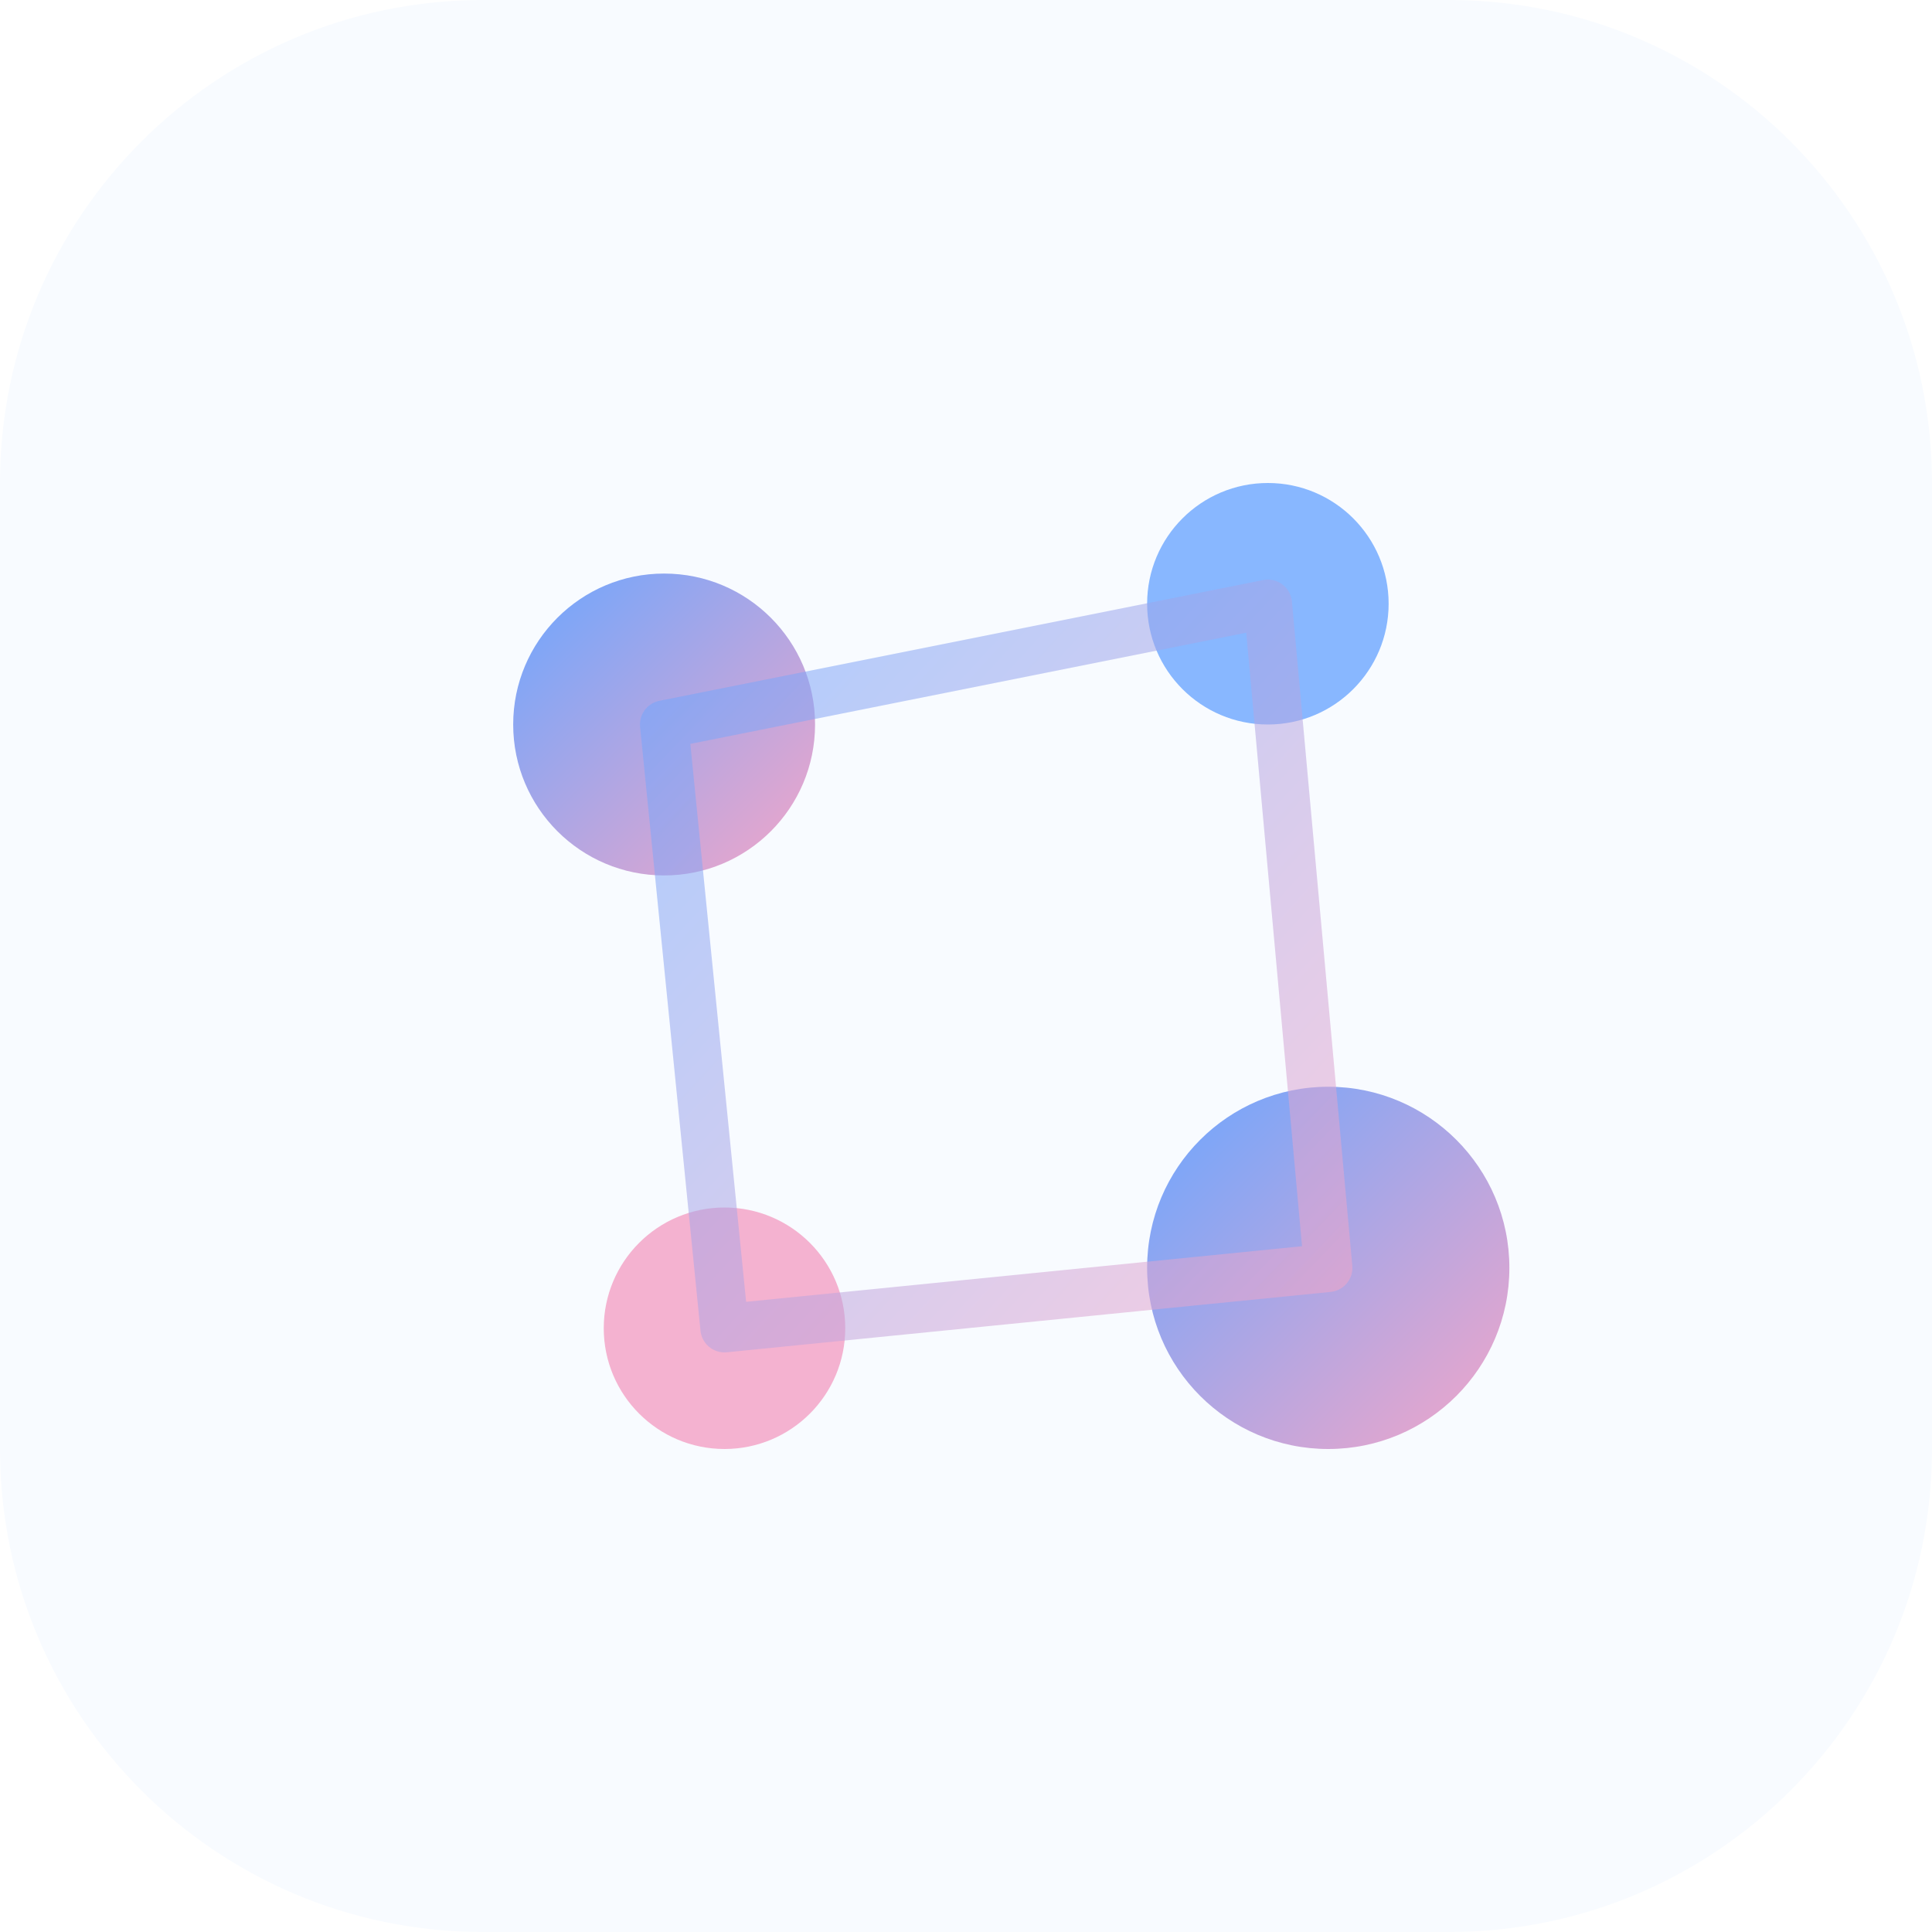
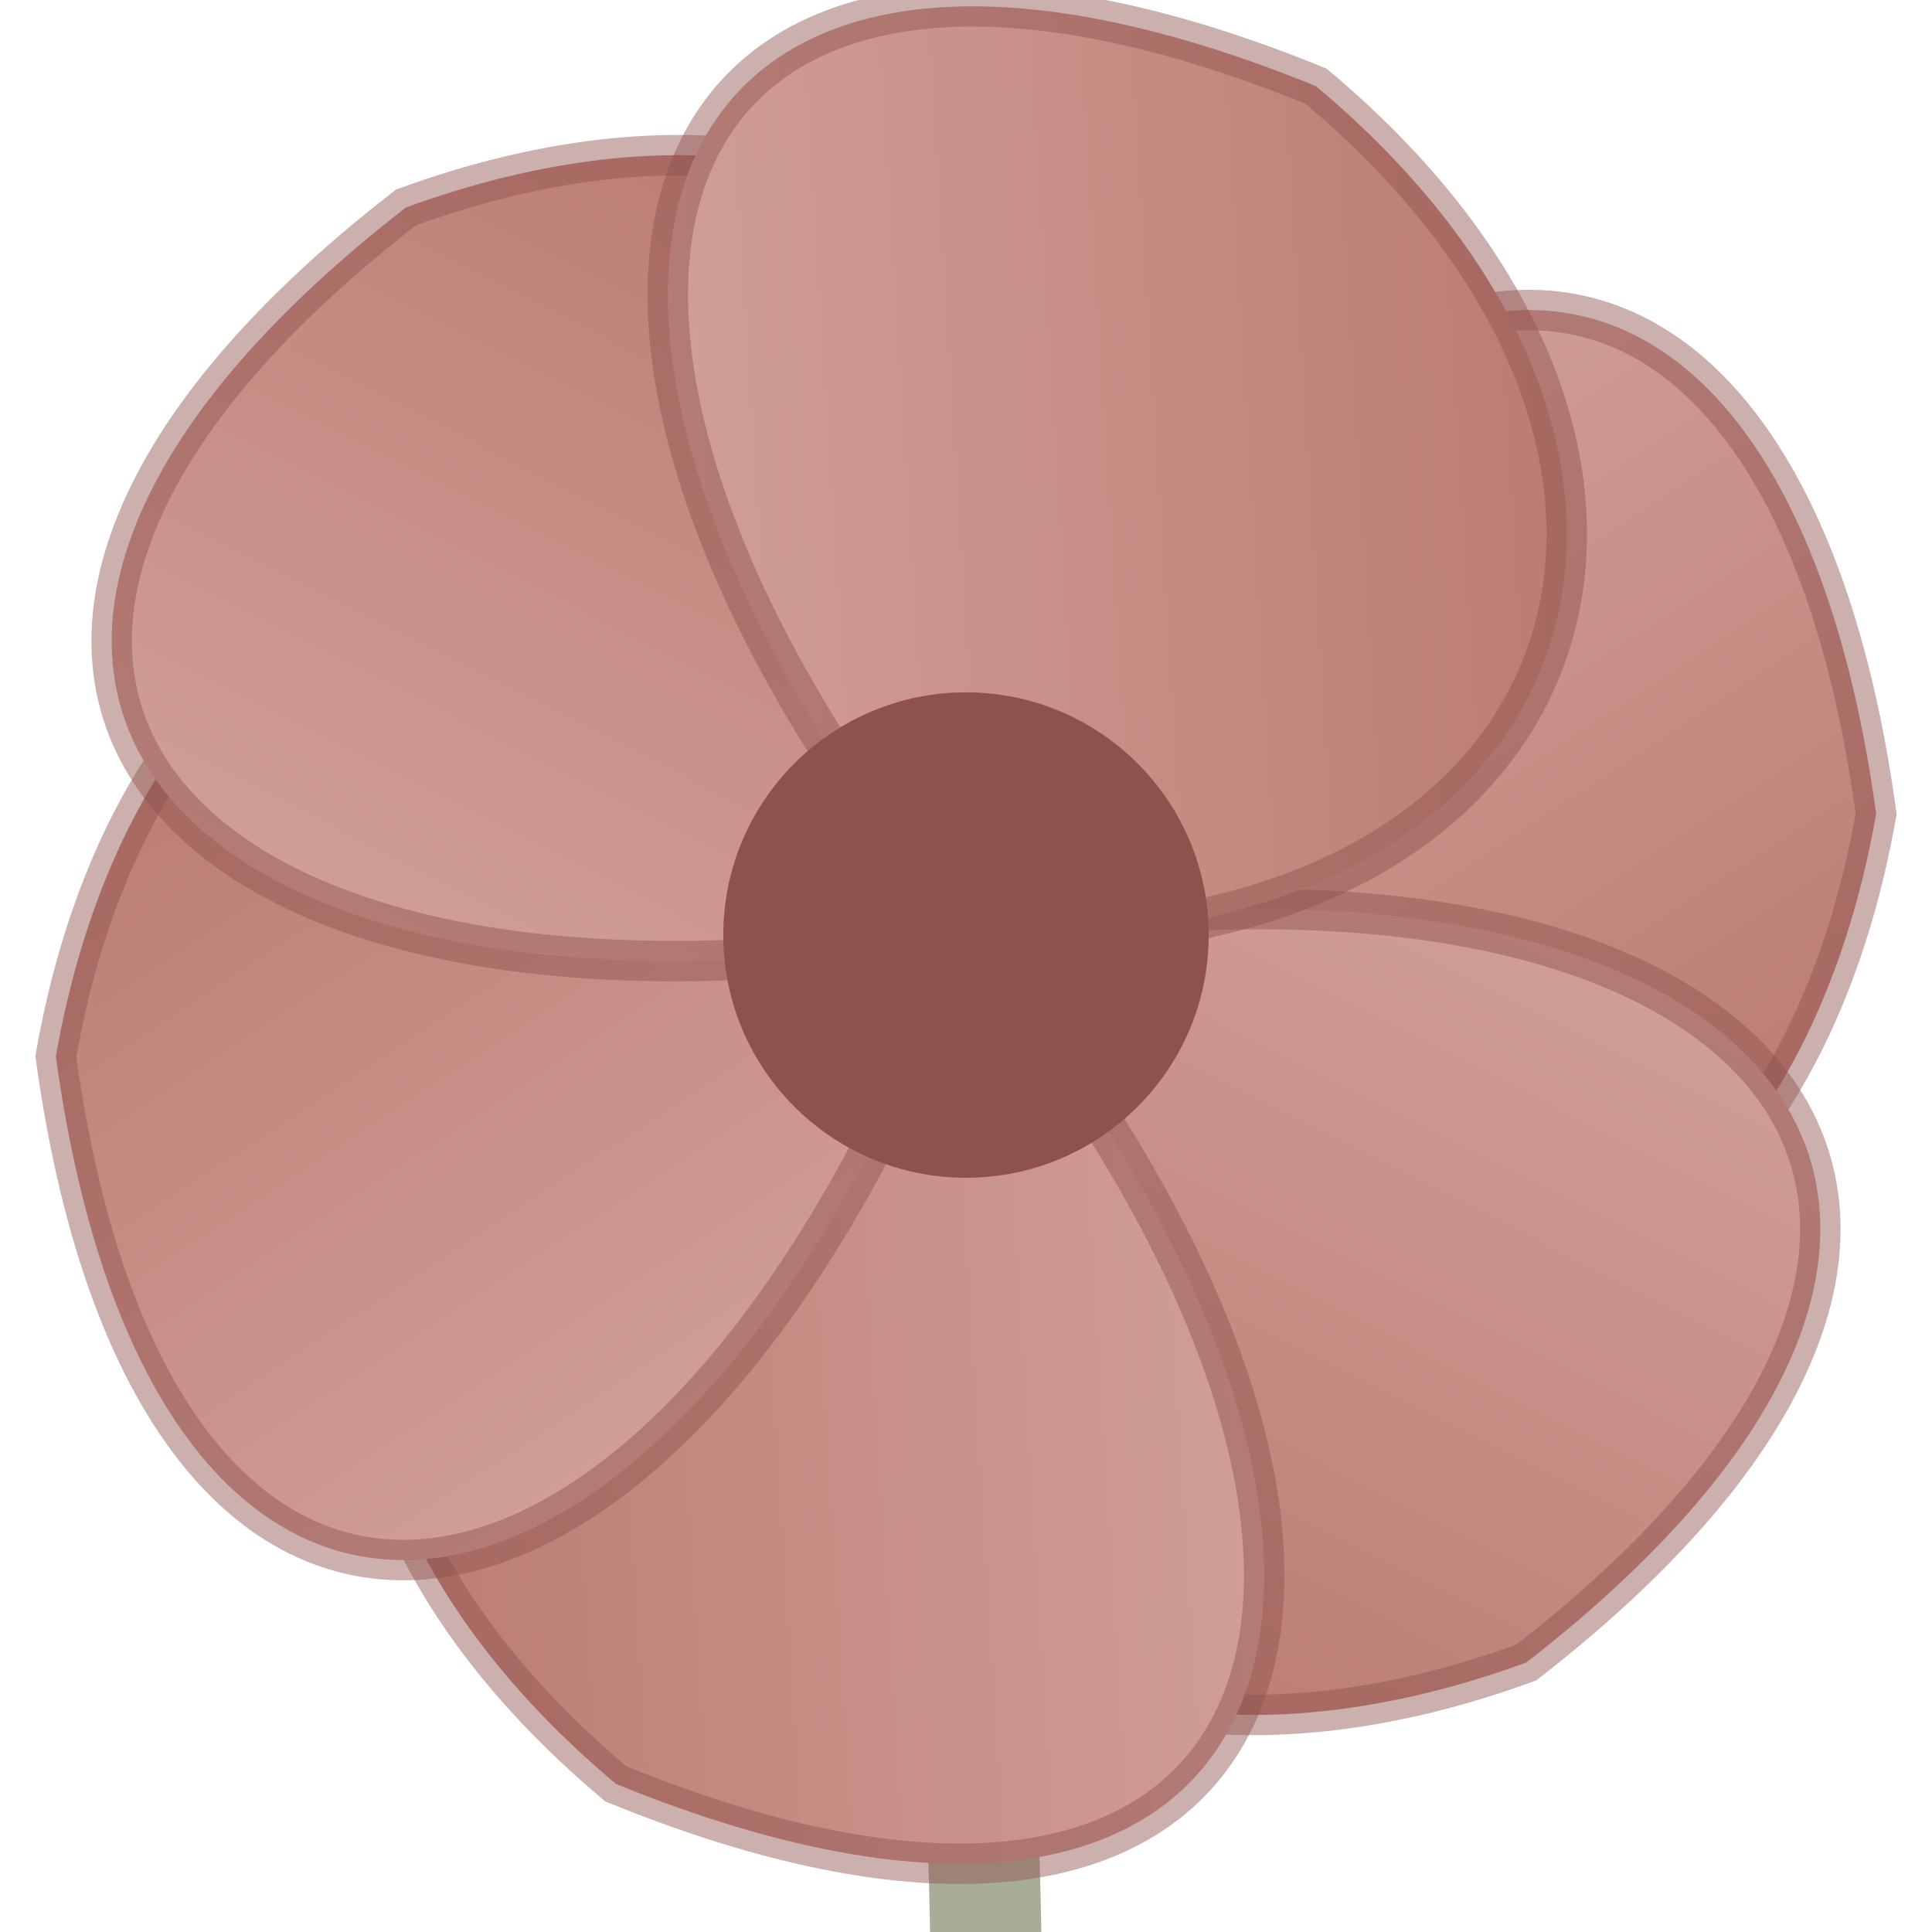
<svg xmlns="http://www.w3.org/2000/svg" viewBox="0 0 64 64" width="64" height="64">
  <defs>
-     <linearGradient id="g" x1="0" y1="0" x2="1" y2="1">
-       <stop offset="0" stop-color="#6BA6FF" />
-       <stop offset="1" stop-color="#F3A6C8" />
+     <linearGradient id="petal" x1="0.2" y1="0" x2="0.8" y2="1">
+       <stop offset="0" stop-color="#D4A59E" />
+       <stop offset="1" stop-color="#B9786F" />
    </linearGradient>
  </defs>
-   <rect width="64" height="64" rx="16" fill="#F8FBFF" />
-   <circle cx="22" cy="24" r="5" fill="url(#g)" />
-   <circle cx="42" cy="20" r="4" fill="#6BA6FF" opacity="0.8" />
-   <circle cx="44" cy="42" r="6" fill="url(#g)" />
-   <circle cx="24" cy="44" r="4" fill="#F3A6C8" opacity="0.85" />
-   <path d="M22 24 L42 20 M42 20 L44 42 M44 42 L24 44 M24 44 L22 24" stroke="url(#g)" stroke-width="1.6" fill="none" opacity="0.55" stroke-linecap="round" />
+   <g transform="translate(32 36) scale(3.35)">
+     <path d="M0 5 Q 0.4 9, 0 13" fill="none" stroke="#8A9275" stroke-width="1.1" stroke-linecap="round" opacity="0.75" />
+     <g transform="translate(0 -1.5)">
+       <path transform="rotate(0)" d="M0 0 C 2.8 -7.5, 8 -8.5, 9 -1.2 C 8 4.5, 2.8 5.5, 0 0" fill="url(#petal)" stroke="#8F514C" stroke-width="0.4" stroke-opacity="0.45" />
+       <path transform="rotate(60)" d="M0 0 C 2.8 -7.5, 8 -8.5, 9 -1.2 C 8 4.5, 2.8 5.5, 0 0" fill="url(#petal)" stroke="#8F514C" stroke-width="0.4" stroke-opacity="0.45" />
+       <path transform="rotate(120)" d="M0 0 C 2.8 -7.5, 8 -8.5, 9 -1.2 C 8 4.5, 2.8 5.5, 0 0" fill="url(#petal)" stroke="#8F514C" stroke-width="0.4" stroke-opacity="0.45" />
+       <path transform="rotate(180)" d="M0 0 C 2.8 -7.5, 8 -8.5, 9 -1.2 C 8 4.5, 2.8 5.5, 0 0" fill="url(#petal)" stroke="#8F514C" stroke-width="0.4" stroke-opacity="0.45" />
+       <path transform="rotate(240)" d="M0 0 C 2.8 -7.5, 8 -8.5, 9 -1.2 C 8 4.5, 2.8 5.5, 0 0" fill="url(#petal)" stroke="#8F514C" stroke-width="0.4" stroke-opacity="0.45" />
+       <path transform="rotate(300)" d="M0 0 C 2.8 -7.5, 8 -8.5, 9 -1.2 C 8 4.5, 2.8 5.5, 0 0" fill="url(#petal)" stroke="#8F514C" stroke-width="0.4" stroke-opacity="0.45" />
+       <circle r="2.4" fill="#8F514C" />
+     </g>
+   </g>
</svg>
